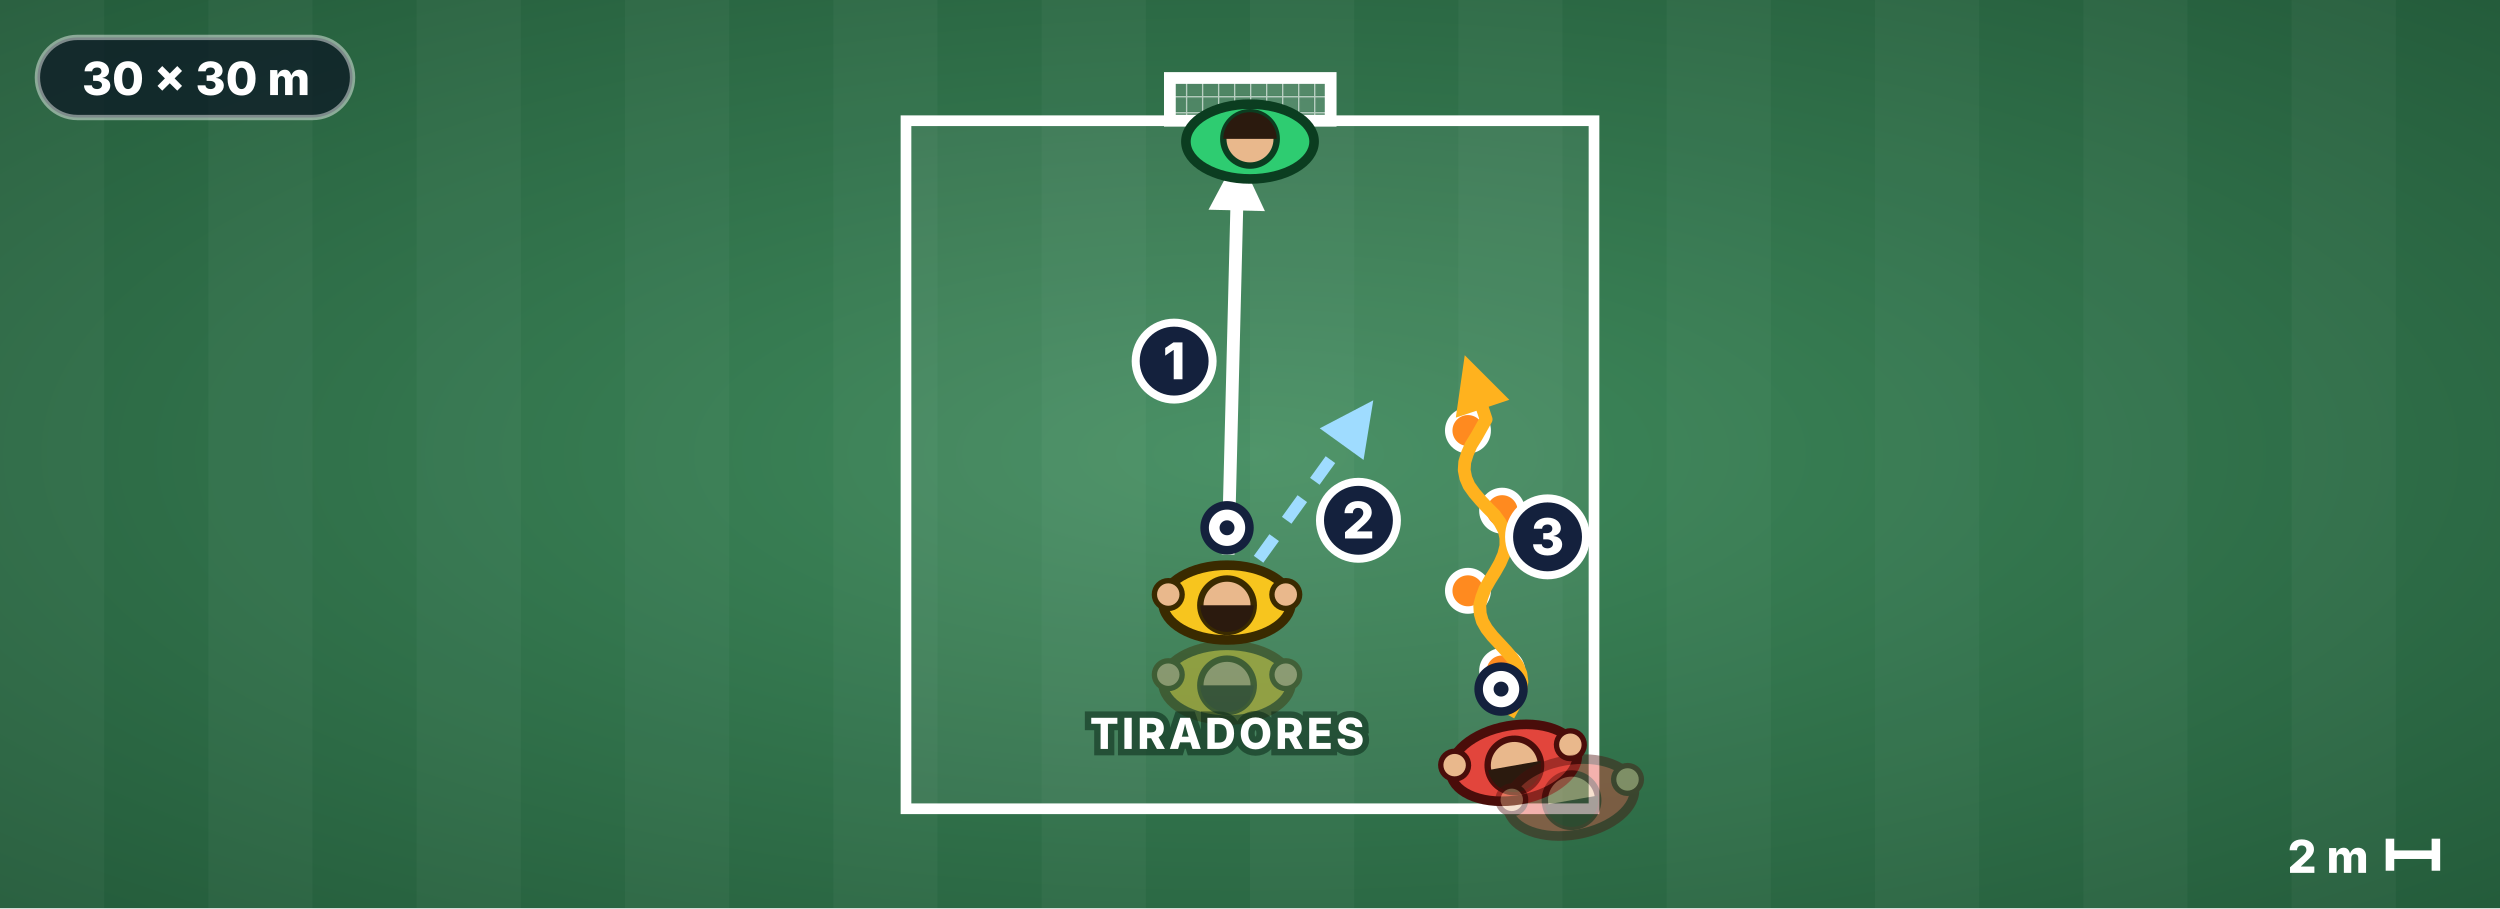
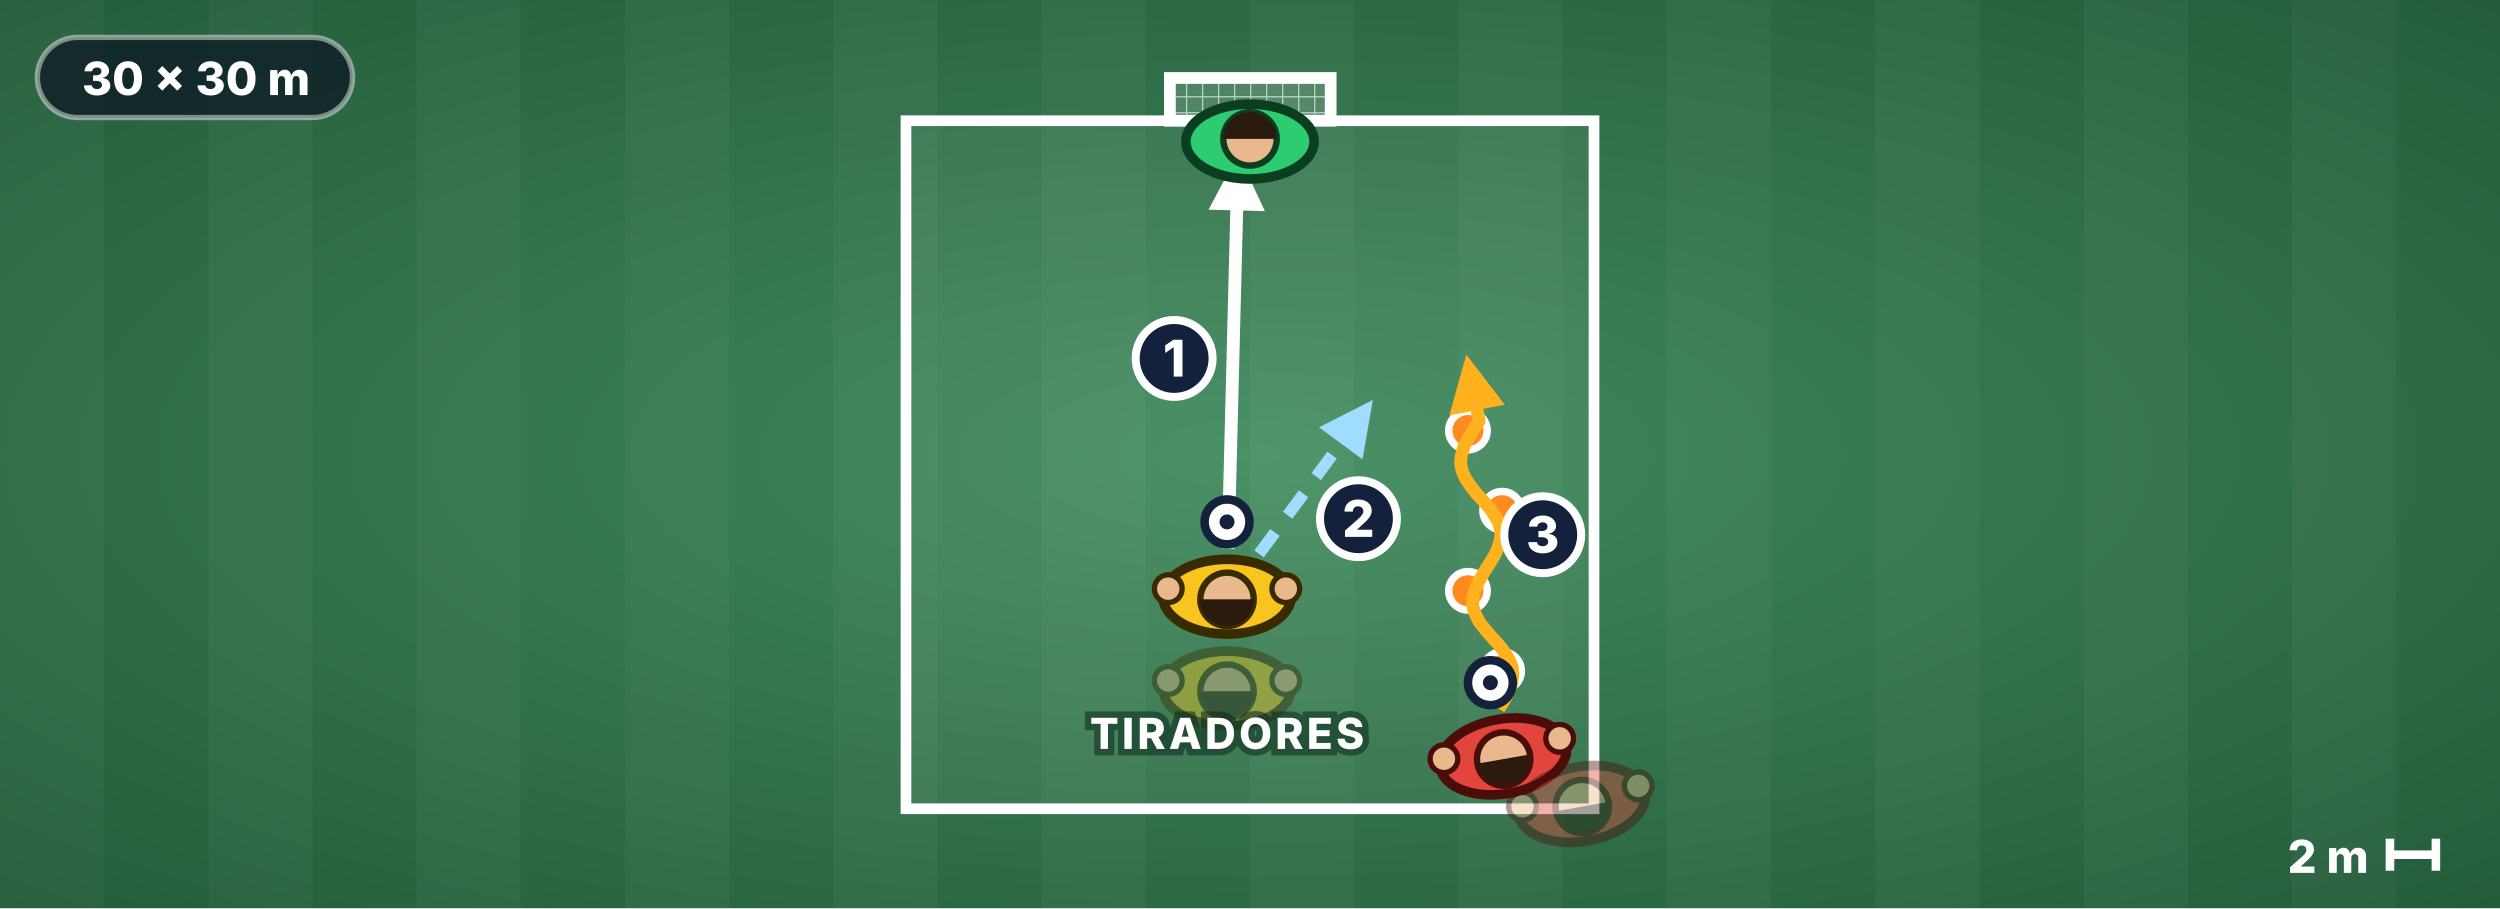
<svg xmlns="http://www.w3.org/2000/svg" viewBox="0 0 468 170" preserveAspectRatio="xMidYMid slice">
  <defs>
    <radialGradient id="g" cx="50%" cy="50%" r="70%">
      <stop offset="0" stop-color="#3f8a5c" />
      <stop offset="1" stop-color="#245c3b" />
    </radialGradient>
    <pattern id="hatch" width="6" height="6" patternUnits="userSpaceOnUse" patternTransform="rotate(45)">
      <rect width="6" height="6" fill="rgba(255,255,255,.10)" />
      <line x1="0" y1="0" x2="0" y2="6" stroke="rgba(255,255,255,.30)" stroke-width="1.6" />
    </pattern>
    <pattern id="net" width="3" height="3" patternUnits="userSpaceOnUse">
      <rect width="3" height="3" fill="rgba(255,255,255,.15)" />
      <path d="M0 0H3M0 0V3" stroke="rgba(255,255,255,.6)" stroke-width=".5" />
    </pattern>
    <marker id="ahW" viewBox="0 0 10 10" refX="7" refY="5" markerWidth="4.4" markerHeight="4.4" orient="auto">
      <path d="M0 0L10 5L0 10z" fill="#fff" />
    </marker>
    <marker id="ahB" viewBox="0 0 10 10" refX="7" refY="5" markerWidth="4.6" markerHeight="4.6" orient="auto">
      <path d="M0 0L10 5L0 10z" fill="#9fdcff" />
    </marker>
    <marker id="ahO" viewBox="0 0 10 10" refX="7" refY="5" markerWidth="4.4" markerHeight="4.4" orient="auto">
      <path d="M0 0L10 5L0 10z" fill="#ffb21e" />
    </marker>
  </defs>
  <rect width="468" height="170" fill="url(#g)" />
  <rect x="0.0" y="0" width="19.5" height="170" fill="rgba(255,255,255,.035)" />
  <rect x="39.0" y="0" width="19.5" height="170" fill="rgba(255,255,255,.035)" />
  <rect x="78.0" y="0" width="19.5" height="170" fill="rgba(255,255,255,.035)" />
  <rect x="117.0" y="0" width="19.5" height="170" fill="rgba(255,255,255,.035)" />
  <rect x="156.0" y="0" width="19.5" height="170" fill="rgba(255,255,255,.035)" />
  <rect x="195.0" y="0" width="19.5" height="170" fill="rgba(255,255,255,.035)" />
  <rect x="234.0" y="0" width="19.5" height="170" fill="rgba(255,255,255,.035)" />
  <rect x="273.0" y="0" width="19.5" height="170" fill="rgba(255,255,255,.035)" />
  <rect x="312.0" y="0" width="19.5" height="170" fill="rgba(255,255,255,.035)" />
  <rect x="351.0" y="0" width="19.5" height="170" fill="rgba(255,255,255,.035)" />
  <rect x="390.0" y="0" width="19.5" height="170" fill="rgba(255,255,255,.035)" />
  <rect x="429.0" y="0" width="19.5" height="170" fill="rgba(255,255,255,.035)" />
  <rect x="169.6" y="22.6" width="128.8" height="128.8" fill="rgba(255,255,255,.06)" stroke="#fff" stroke-width="2" />
  <circle cx="281.2" cy="125.6" r="3.6" fill="#ff8a1f" stroke="#fff" stroke-width="1.4" />
  <circle cx="274.8" cy="110.6" r="3.6" fill="#ff8a1f" stroke="#fff" stroke-width="1.4" />
  <circle cx="281.2" cy="95.6" r="3.6" fill="#ff8a1f" stroke="#fff" stroke-width="1.4" />
  <circle cx="274.8" cy="80.6" r="3.6" fill="#ff8a1f" stroke="#fff" stroke-width="1.4" />
  <rect x="219.0" y="14.6" width="30.1" height="8" fill="url(#net)" stroke="#fff" stroke-width="2.2" />
-   <line x1="229.9" y1="103.8" x2="231.7" y2="32.0" stroke="#fff" stroke-width="2.4" marker-end="url(#ahW)" />
-   <line x1="235.6" y1="104.7" x2="255.3" y2="77.4" stroke="#9fdcff" stroke-width="2.2" stroke-dasharray="5 4" marker-end="url(#ahB)" />
-   <polyline points="282.4,133.9 283.3,132.3 284.1,130.7 284.7,129.1 284.9,127.6 284.7,126.1 284.1,124.6 283.1,123.2 282.0,121.9 280.7,120.5 279.4,119.1 278.3,117.7 277.5,116.3 277.1,114.9 277.0,113.3 277.4,111.8 278.0,110.2 278.9,108.6 279.9,107.0 280.8,105.4 281.5,103.8 281.9,102.2 281.9,100.7 281.6,99.3 280.8,97.8 279.8,96.4 278.5,95.1 277.2,93.7 276.0,92.3 275.0,90.9 274.4,89.5 274.1,88.0 274.2,86.5 274.7,84.9 275.4,83.3 276.4,81.7 277.3,80.1 278.2,78.5 275.2,69.5" fill="none" stroke="#ffb21e" stroke-width="2.4" stroke-linejoin="round" marker-end="url(#ahO)" />
+   <line x1="229.9" y1="102.7" x2="231.7" y2="32.0" stroke="#fff" stroke-width="2.4" marker-end="url(#ahW)" />
+   <line x1="235.7" y1="103.7" x2="255.2" y2="77.3" stroke="#9fdcff" stroke-width="2.2" stroke-dasharray="5 4" marker-end="url(#ahB)" />
+   <polyline points="280.6,132.7 281.6,131.1 282.4,129.5 283.0,127.9 283.2,126.4 283.1,124.9 282.5,123.5 281.6,122.0 280.5,120.6 279.2,119.2 278.0,117.8 276.9,116.4 276.2,115.0 275.7,113.5 275.7,112.0 276.1,110.5 276.8,108.9 277.7,107.3 278.7,105.7 279.7,104.1 280.4,102.6 280.9,101.0 281.0,99.5 280.6,98.0 279.9,96.6 278.9,95.2 277.7,93.8 276.4,92.4 275.3,91.0 274.3,89.5 273.7,88.1 273.4,86.6 273.6,85.1 274.1,83.5 274.9,82.0 275.9,80.4 276.9,78.8 275.1,69.5" fill="none" stroke="#ffb21e" stroke-width="2.4" stroke-linejoin="round" marker-end="url(#ahO)" />
  <g transform="translate(234.0,26.5) rotate(180)">
    <ellipse rx="12" ry="7" fill="#2ecc71" stroke="#0b3d20" stroke-width="1.8" />
    <circle cy=".5" r="5" fill="#e9b88c" stroke="#0b3d20" stroke-width="1.2" />
    <path d="M-5 .5A5 5 0 0 0 5 .5Z" fill="#2b1a0e" />
  </g>
  <g>
-     <circle cx="219.8" cy="67.6" r="7.2" fill="#14213d" stroke="#fff" stroke-width="1.5" />
-     <text x="219.8" y="71.0" text-anchor="middle" font-family="Inter" font-weight="800" font-size="9.5" fill="#fff">1</text>
+     <circle cx="219.8" cy="67.1" r="7.2" fill="#14213d" stroke="#fff" stroke-width="1.5" />
+     <text x="219.8" y="70.5" text-anchor="middle" font-family="Inter" font-weight="800" font-size="9.5" fill="#fff">1</text>
  </g>
  <g>
-     <circle cx="254.3" cy="97.4" r="7.2" fill="#14213d" stroke="#fff" stroke-width="1.5" />
-     <text x="254.3" y="100.8" text-anchor="middle" font-family="Inter" font-weight="800" font-size="9.5" fill="#fff">2</text>
+     <circle cx="254.3" cy="97.1" r="7.2" fill="#14213d" stroke="#fff" stroke-width="1.5" />
+     <text x="254.3" y="100.5" text-anchor="middle" font-family="Inter" font-weight="800" font-size="9.5" fill="#fff">2</text>
  </g>
  <g>
-     <circle cx="289.7" cy="100.5" r="7.2" fill="#14213d" stroke="#fff" stroke-width="1.5" />
-     <text x="289.7" y="103.9" text-anchor="middle" font-family="Inter" font-weight="800" font-size="9.5" fill="#fff">3</text>
+     <circle cx="288.8" cy="100.1" r="7.2" fill="#14213d" stroke="#fff" stroke-width="1.5" />
+     <text x="288.8" y="103.5" text-anchor="middle" font-family="Inter" font-weight="800" font-size="9.5" fill="#fff">3</text>
  </g>
-   <g transform="translate(229.7,112.8) rotate(0)">
+   <g transform="translate(229.7,111.7) rotate(0)">
    <ellipse cx="0" cy="0" rx="12" ry="7" fill="#f7c51e" stroke="#3a2a00" stroke-width="1.8" />
    <circle cx="-11" cy="-1.5" r="2.6" fill="#e9b88c" stroke="#3a2a00" stroke-width="1" />
    <circle cx="11" cy="-1.5" r="2.6" fill="#e9b88c" stroke="#3a2a00" stroke-width="1" />
    <circle cx="0" cy="0.5" r="5" fill="#e9b88c" stroke="#3a2a00" stroke-width="1.2" />
    <path d="M-5 0.5 A5 5 0 0 0 5 0.5 Z" fill="#2b1a0e" />
  </g>
-   <circle cx="229.7" cy="98.8" r="4.2" fill="#fff" stroke="#14213d" stroke-width="1.6" />
-   <circle cx="229.7" cy="98.8" r="1.4" fill="#14213d" />
-   <g transform="translate(229.7,127.8) rotate(0)" opacity=".42">
+   <circle cx="229.7" cy="97.7" r="4.2" fill="#fff" stroke="#14213d" stroke-width="1.6" />
+   <circle cx="229.7" cy="97.7" r="1.4" fill="#14213d" />
+   <g transform="translate(229.7,128.9) rotate(0)" opacity=".42">
    <ellipse cx="0" cy="0" rx="12" ry="7" fill="#f7c51e" stroke="#3a2a00" stroke-width="1.8" />
    <circle cx="-11" cy="-1.5" r="2.6" fill="#e9b88c" stroke="#3a2a00" stroke-width="1" />
    <circle cx="11" cy="-1.5" r="2.6" fill="#e9b88c" stroke="#3a2a00" stroke-width="1" />
    <circle cx="0" cy="0.5" r="5" fill="#e9b88c" stroke="#3a2a00" stroke-width="1.2" />
    <path d="M-5 0.5 A5 5 0 0 0 5 0.5 Z" fill="#2b1a0e" />
  </g>
-   <g transform="translate(283.4,142.8) rotate(-10)">
+   <g transform="translate(281.4,141.6) rotate(-10)">
    <ellipse cx="0" cy="0" rx="12" ry="7" fill="#e2453c" stroke="#4a0d0a" stroke-width="1.8" />
    <circle cx="-11" cy="-1.5" r="2.6" fill="#e9b88c" stroke="#4a0d0a" stroke-width="1" />
    <circle cx="11" cy="-1.5" r="2.6" fill="#e9b88c" stroke="#4a0d0a" stroke-width="1" />
    <circle cx="0" cy="0.5" r="5" fill="#e9b88c" stroke="#4a0d0a" stroke-width="1.2" />
    <path d="M-5 0.5 A5 5 0 0 0 5 0.5 Z" fill="#2b1a0e" />
  </g>
-   <circle cx="281.0" cy="129.0" r="4.2" fill="#fff" stroke="#14213d" stroke-width="1.6" />
-   <circle cx="281.0" cy="129.0" r="1.4" fill="#14213d" />
-   <g transform="translate(294.1,149.3) rotate(-10)" opacity=".42">
+   <circle cx="279.0" cy="127.8" r="4.2" fill="#fff" stroke="#14213d" stroke-width="1.6" />
+   <circle cx="279.0" cy="127.8" r="1.4" fill="#14213d" />
+   <g transform="translate(296.1,150.5) rotate(-10)" opacity=".42">
    <ellipse cx="0" cy="0" rx="12" ry="7" fill="#e2453c" stroke="#4a0d0a" stroke-width="1.8" />
    <circle cx="-11" cy="-1.5" r="2.6" fill="#e9b88c" stroke="#4a0d0a" stroke-width="1" />
    <circle cx="11" cy="-1.5" r="2.6" fill="#e9b88c" stroke="#4a0d0a" stroke-width="1" />
    <circle cx="0" cy="0.5" r="5" fill="#e9b88c" stroke="#4a0d0a" stroke-width="1.2" />
    <path d="M-5 0.5 A5 5 0 0 0 5 0.5 Z" fill="#2b1a0e" />
  </g>
  <text x="229.7" y="140.2" text-anchor="middle" font-family="Inter" font-weight="800" font-size="8" letter-spacing=".6" fill="#fff" paint-order="stroke" stroke="rgba(10,40,25,.55)" stroke-width="2.4">TIRADORES</text>
  <rect x="7" y="7" width="59" height="15" rx="7.5" fill="rgba(10,20,35,.72)" stroke="rgba(255,255,255,.45)" />
  <text x="36.7" y="17.8" text-anchor="middle" font-family="Inter" font-weight="800" font-size="8.6" fill="#fff">30 × 30 m</text>
  <text x="443.4" y="163.4" text-anchor="end" font-family="Inter" font-weight="800" font-size="8.5" fill="#fff">2 m</text>
  <path d="M447.4 157.0 V163.0 M447.4 160.0 H456.0 M456.0 157.0 V163.0" stroke="#fff" stroke-width="1.6" />
</svg>
